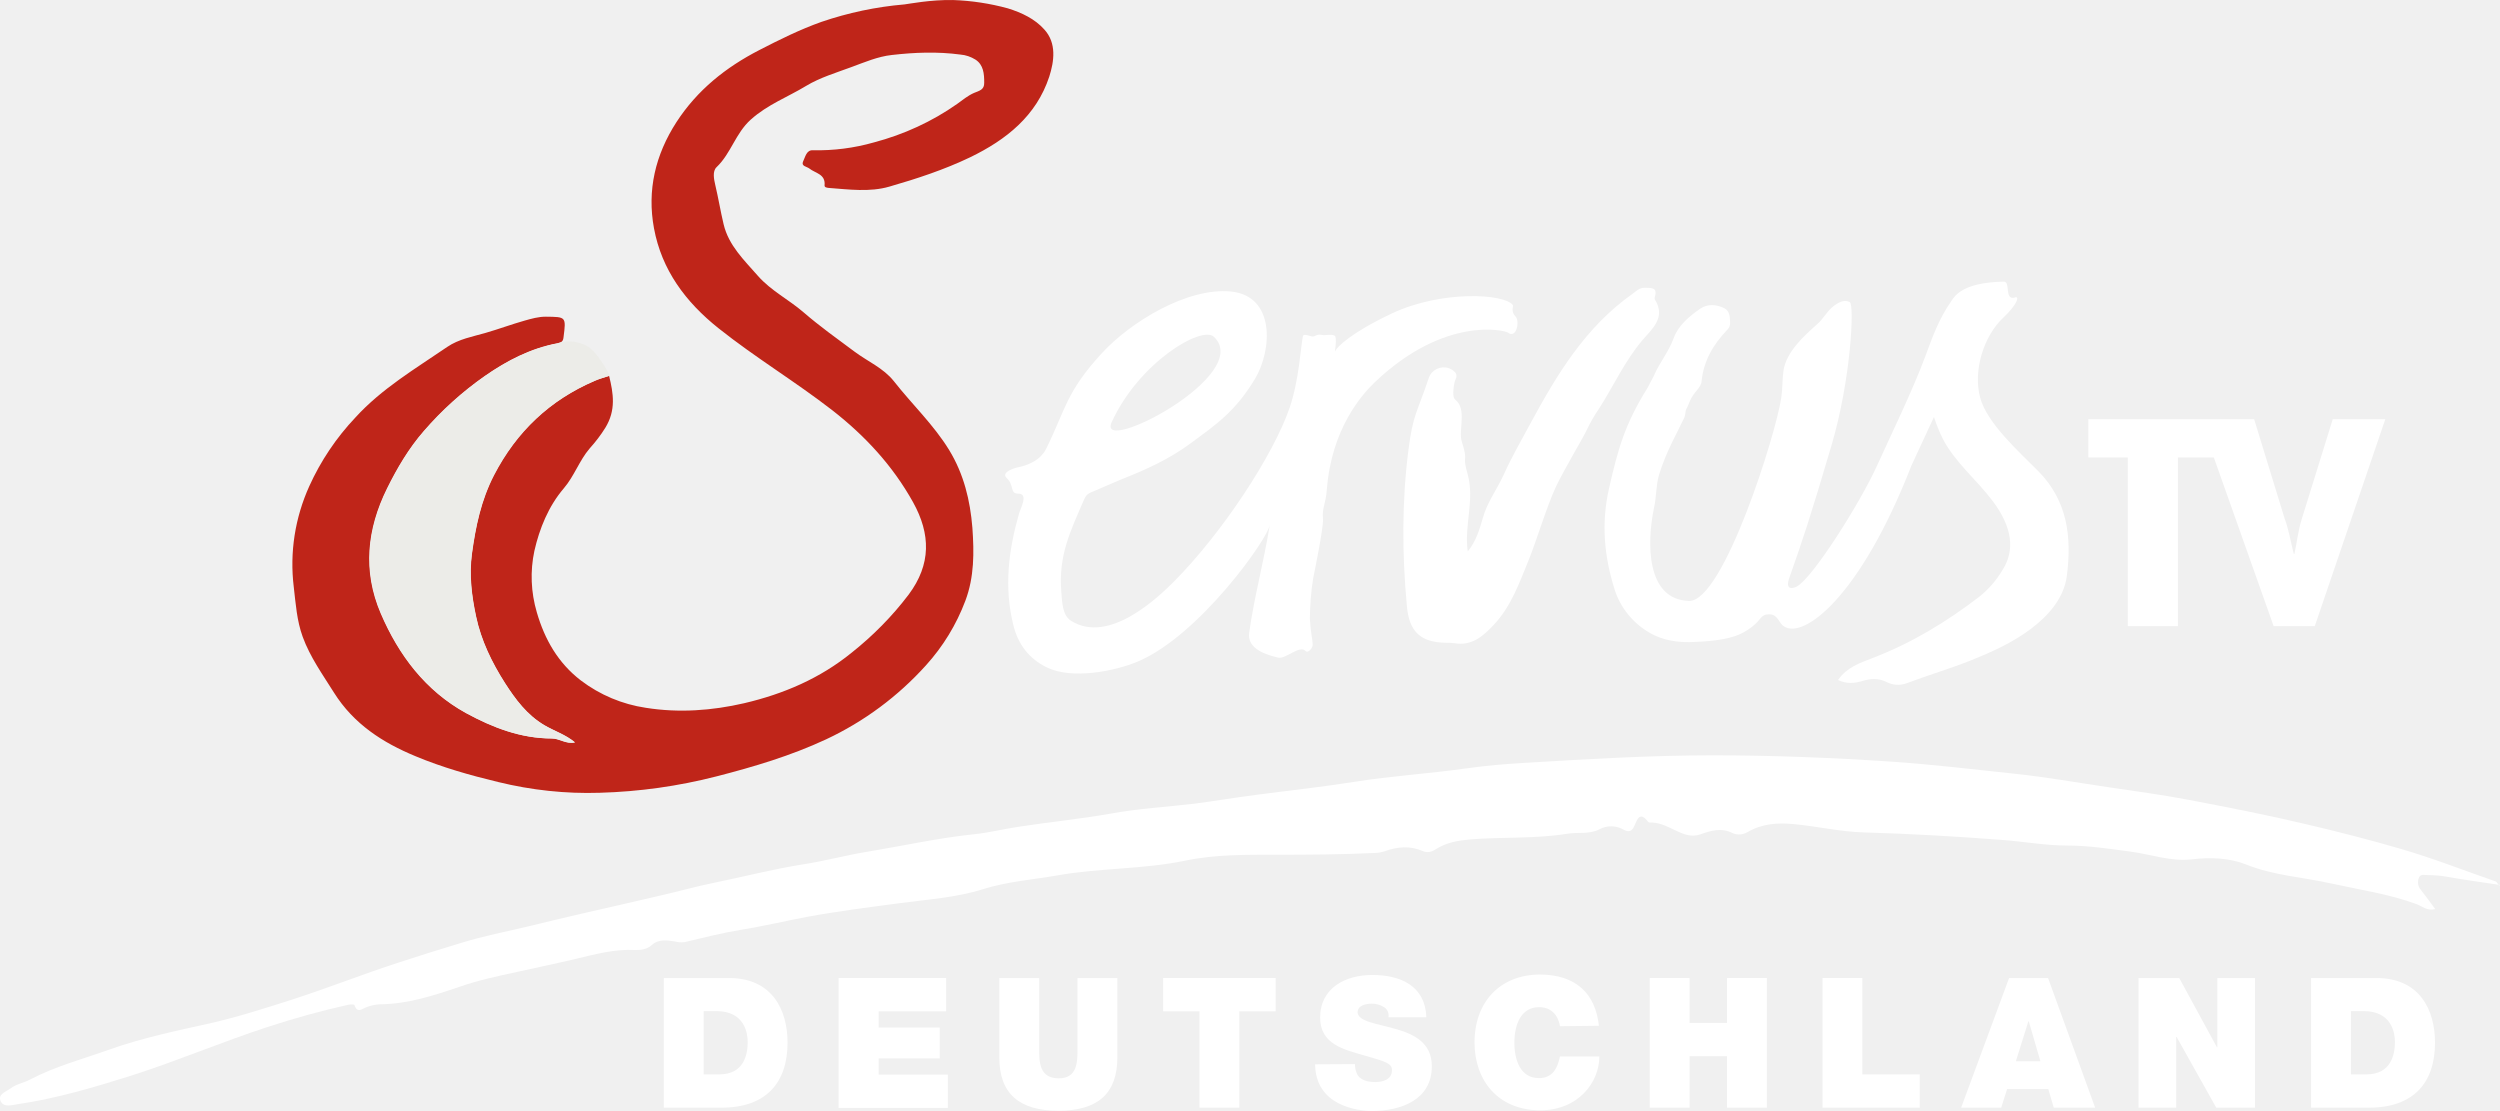
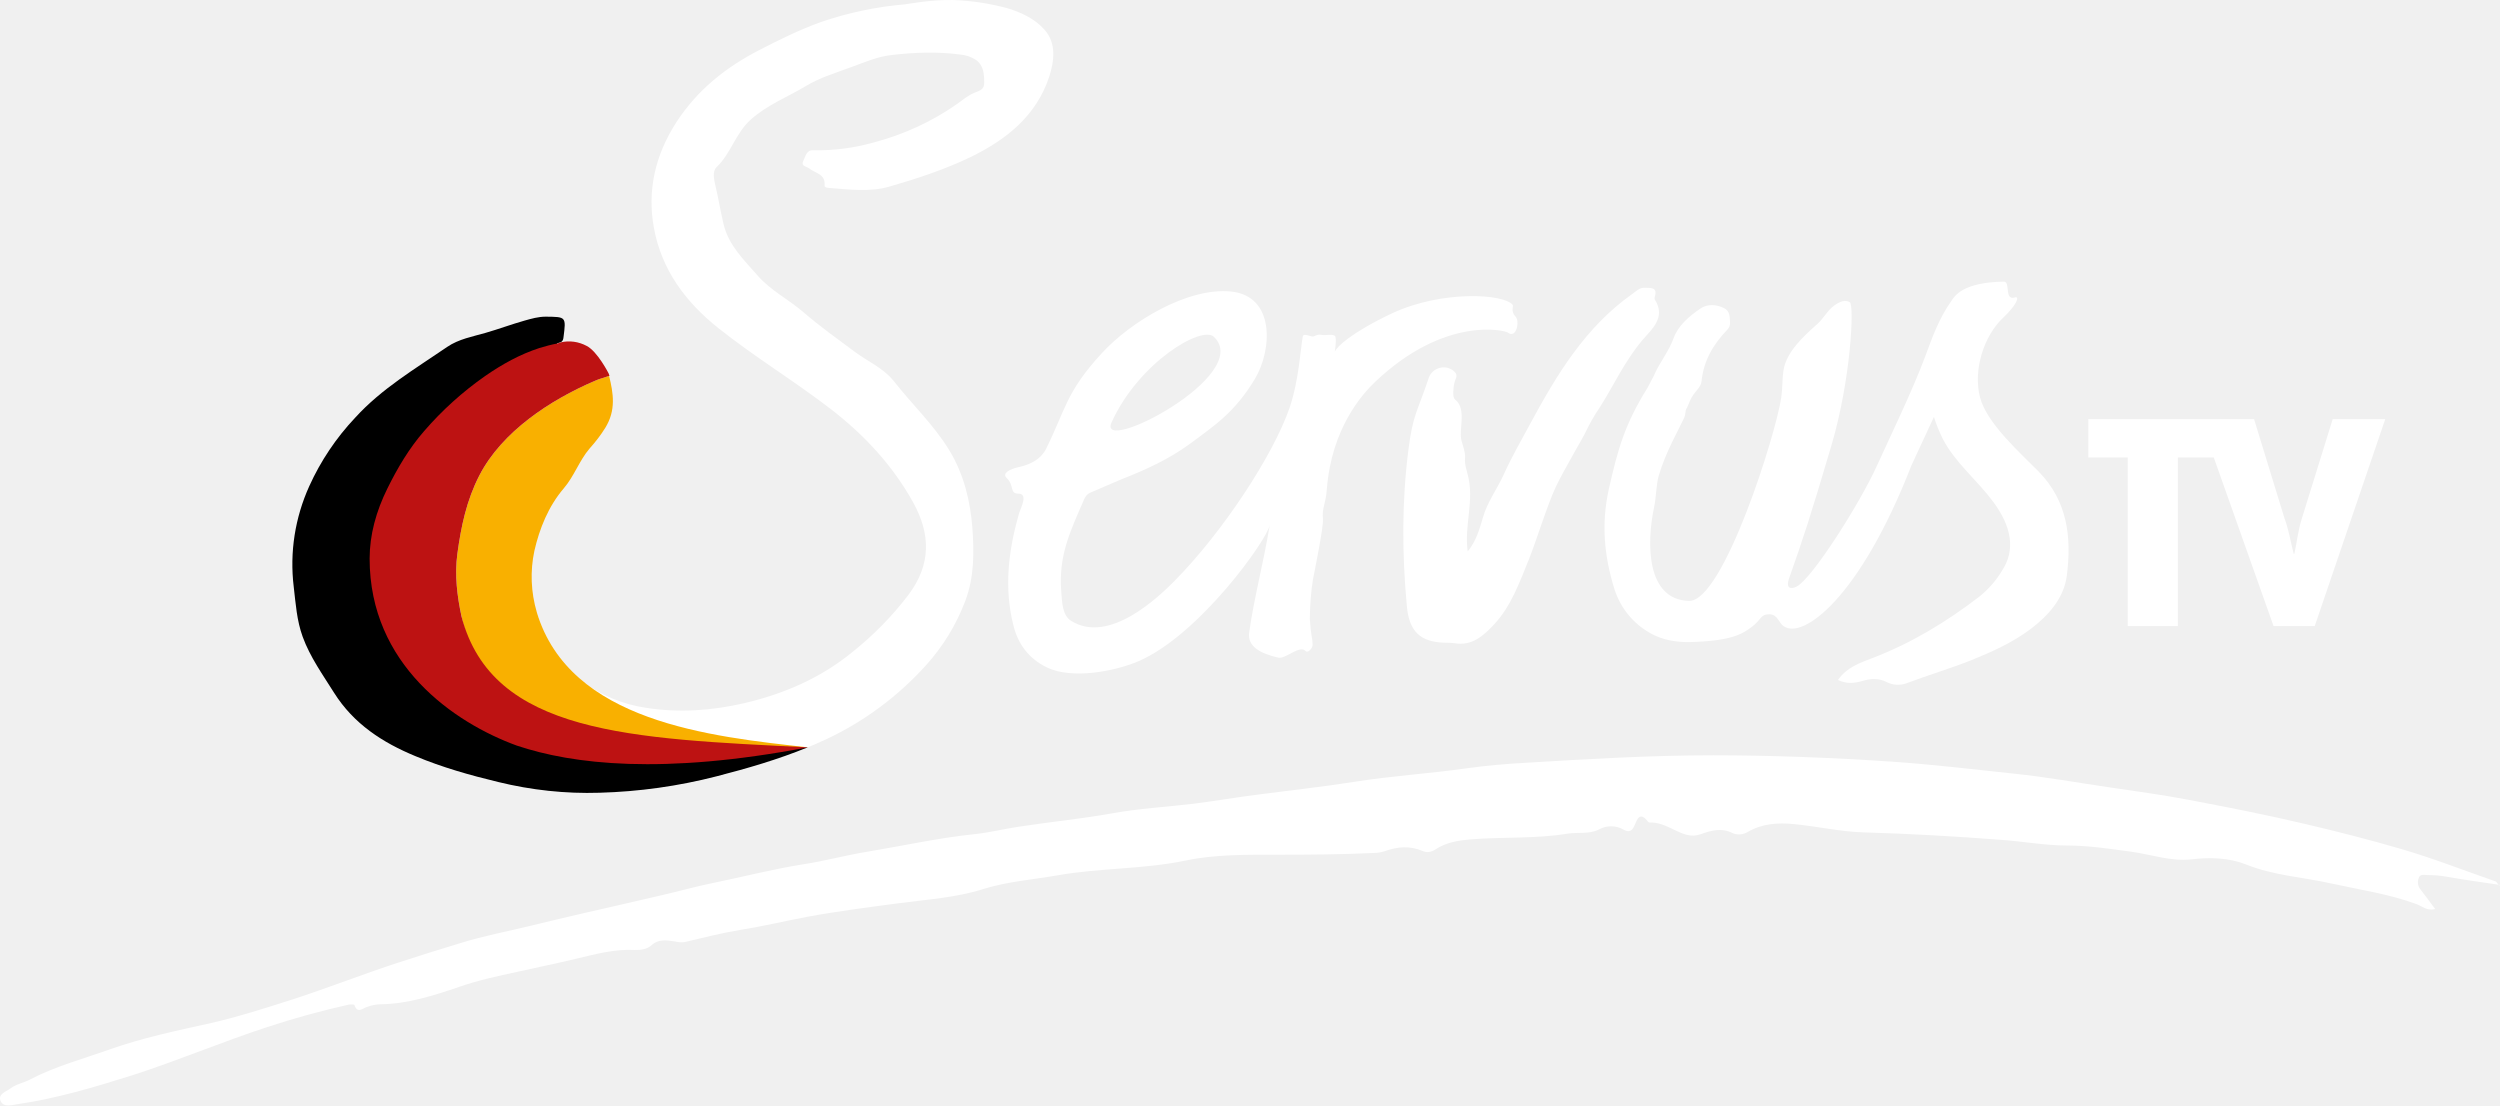
- <svg xmlns="http://www.w3.org/2000/svg" space="preserve" version="1.1" viewBox="0 0 1141.6 507.31">
-   <path class="st0" d="m460.23 3.814c6.4 2 12.3 4.8 16.6 9.6 5.8 6.3 4.5 14.7 2.3 21.6-5.9 17.9-19.6 28.8-36.1 36.8-11.9 5.7-24.4 9.8-36.9 13.4-8.9 2.6-18.5 1.3-27.7 0.6-0.8-0.1-2-0.2-1.9-1.2 0.5-5.2-4.3-5.5-7-7.7-1.2-0.9-3.8-1-2.8-3.2 1-2 1.5-5.3 4.5-5.1 9.4 0.2 18.8-1 27.9-3.6 13.6-3.6 26.5-9.5 38-17.6 2.5-1.8 4.9-3.8 7.7-5 2.4-1 4.7-1.4 4.6-4.7 0-4-0.3-8.1-4-10.5-2.1-1.3-4.4-2.1-6.9-2.3-10.5-1.4-20.9-1-31.3 0.2-6.4 0.7-12.4 3.3-18.4 5.5-7 2.6-14.4 4.8-20.7 8.6-8.4 5.1-17.6 8.5-25.3 15.4-7 6.3-9 15.4-15.6 21.7-2 1.9-1.2 5.6-0.6 8.2 1.4 5.9 2.4 12 3.8 17.9 2.3 9.7 9.4 16.4 15.7 23.6 6 6.8 14.1 10.8 20.8 16.6 7.4 6.4 15.4 12.1 23.2 17.9 6 4.5 13.2 7.5 18 13.5 8.3 10.6 18.2 19.9 25.3 31.5 6.7 11 9.6 23 10.6 35.5 0.8 11.2 0.9 22.4-3.2 33.3s-10.2 20.9-18 29.5c-12.8 14.2-28.3 25.7-45.6 33.8-16.1 7.5-32.9 12.5-50 16.9-17.5 4.5-35.4 7-53.4 7.5-15.6 0.5-31.2-1.2-46.3-4.9-12.9-3.1-25.6-6.7-37.8-11.8-15-6.2-28.2-14.7-37.2-29-5.2-8.3-10.9-16.2-14.3-25.5-2.7-7.4-3.2-15.2-4.1-22.9-1.9-15.7 0.6-31.5 7.1-45.9 5.2-11.5 12.3-22.1 21-31.3 12.1-13.3 27.4-22.3 42-32.3 5.3-3.6 11.6-4.7 17.5-6.4s11.8-3.9 17.8-5.6c3.2-0.9 6.3-1.8 9.7-1.8 9.3 0.1 9.3 0 8.1 9.4-0.2 1.9-0.9 2.3-2.7 2.7-12.3 2.3-23.1 7.9-33.3 15-10.3 7.2-19.7 15.7-27.9 25.2-6.8 7.8-12.1 16.8-16.7 26.1-9.2 18.6-11.2 37.7-2.9 57.1 8.2 19.1 20.4 35.3 38.9 45.5 12.1 6.6 25 11.6 39.2 11.6 3.5 0 6.5 2.7 10.5 1.8-4.3-3.6-9.5-5.2-14-7.9-7.9-4.7-13.1-11.8-17.9-19.2-6-9.4-10.9-19.5-13.2-30.4-2-9.4-3.2-18.9-1.9-28.6 1.7-12.5 4.2-24.5 10-35.9 10.3-19.9 25.5-34.3 46-43.1 2-0.9 4.3-1.5 6.7-2.3 2 8.1 3.2 15.7-1.7 23.7-2.1 3.4-4.5 6.5-7.2 9.5-4.7 5.5-7 12.6-11.8 18.2-7 8.2-11.1 18.4-13.4 28.5-2 9.3-1.6 18.9 1.1 28.1 3.6 12.4 9.7 23.1 20.1 31.1 8.7 6.6 18.9 10.9 29.7 12.5 15.1 2.4 30.2 1.3 44.9-2.1 17.9-4.2 34.6-11.3 49.1-23.1 9.7-7.7 18.5-16.6 26-26.5 10.3-13.8 10.1-27.6 2-42.2-9.3-16.7-21.9-30.3-36.9-42-16.9-13.1-35.2-24.1-51.9-37.4-15.1-12-26-26.7-29.5-45.7-3.2-17.3 0.6-33.5 10.3-48.5 9.5-14.6 22.4-24.9 37.7-32.8 9.3-4.8 18.6-9.4 28.4-12.9 12.3-4.2 25-6.9 38-8 1.8-0.2 11.9-2.2 22.2-2 8.6 0.3 16.9 1.6 25 3.8" fill="#bf2519" />
-   <path class="st1" d="m254.73 156.81c0.5-0.1 0.9-0.2 1.4-0.4-0.5 0.1-1 0.2-1.4 0.4-2.9 0.5-5.7 1.3-8.4 2.1-8.9 2.9-17 7.4-24.8 12.8-10.3 7.2-19.7 15.7-27.9 25.2-6.8 7.8-12.1 16.8-16.7 26.1-9.2 18.6-11.2 37.7-2.9 57.1 8.2 19.1 20.4 35.3 38.9 45.5 12.1 6.6 25 11.6 39.2 11.6 3.6 0 6.5 2.7 10.5 1.8-4.3-3.6-9.5-5.2-14.1-7.9-7.9-4.7-13.1-11.7-17.9-19.2-6-9.4-10.9-19.5-13.2-30.4-2-9.4-3.2-18.9-1.9-28.6 1.7-12.5 4.2-24.5 10.1-35.9 10.3-19.9 25.5-34.3 46-43.1 2-0.9 4.3-1.5 6.7-2.3-0.1-0.4-0.3-0.8-0.4-1.1 0 0-5.1-10.1-10.1-12.6-3.6-1.9-7.7-2.5-11.7-1.6" fill="#ecece8" />
-   <g transform="translate(-32.671 -103.59)" fill="#fff">
-     <path class="st1" d="m1174.3 507.7c-8.8-1.3-16.7-2.4-24.6-3.8-2.8-0.5-5.6-0.7-8.4-0.7-1.6 0-3.6-0.7-4.2 1.6-0.6 1.8-0.2 3.7 1 5.1 2.2 2.8 4.3 5.7 6.6 8.8-3.7 1-6-1.3-8.4-2.2-12.7-4.7-26.1-6.6-39.2-9.5-13-2.9-26.3-3.6-38.9-8.7-7.6-3-16.4-3.3-24.6-2.3-9.8 1.1-18.7-2.3-27.9-3.5-9.7-1.3-19.2-2.8-29.1-2.8-10.1 0-20.1-1.9-30.2-2.6-20.9-1.6-41.7-2.8-62.7-3.4-10.7-0.3-21.3-2.8-32-3.8-7.3-0.7-14.5-0.2-21.1 3.7-2.1 1.2-4.6 1.4-6.8 0.4-5.2-2.6-9.9-1.1-14.7 0.6-4 1.4-7.5 0-10.9-1.6-3.6-1.7-7-3.6-11-3.8-0.7 0-1.6 0.1-1.9-0.3-3.8-5-5-1.2-6.3 1.8-1.1 2.5-2.5 3.1-5 1.7-3.4-1.9-7.6-2-11-0.1-4.7 2.4-9.8 1.2-14.6 2-14.7 2.4-29.5 1.4-44.3 2.6-5.7 0.5-11 1.4-15.8 4.5-2 1.3-3.8 1.7-6 0.8-5.8-2.5-11.5-2-17.3 0.1-1.6 0.5-3.2 0.8-4.9 0.8-14.7 0.7-29.3 0.8-44 0.8-14.1 0-28.5-0.2-42.2 2.7-19.3 4-39 3.3-58.2 6.7-11.4 2-22.9 2.8-34.1 6.3-12.3 3.9-25.3 4.7-38 6.4-14.3 1.9-28.5 3.7-42.6 6.3-10 1.9-20 4.3-30.1 5.9-8.6 1.4-17.1 3.6-25.6 5.6-1.5 0.2-2.9 0.1-4.4-0.3-3.7-0.5-7.4-1.3-10.8 1.8-1.9 1.7-4.7 2.2-7.5 2.1-9.2-0.5-18 1.9-26.8 4s-18 4-27 6c-8.8 1.9-17.7 3.8-26.3 6.8-11.8 4-23.7 7.9-36.4 8-2 0.1-3.9 0.5-5.8 1.2-2 0.6-4.4 3.3-5.8-0.9-0.1-0.3-1.9-0.3-2.8-0.1-12.5 2.8-24.8 6.2-37 10.2-20.8 6.8-41 15.4-61.9 22.1-17.1 5.4-34.3 10.5-52 13.1-2.7 0.4-6.4 1.6-7.8-1.3-1.5-3.3 2.5-4.4 4.5-5.9 2.6-2 6-2.5 8.8-4 11.6-6.1 24.2-9.4 36.5-13.8 15-5.3 30.3-8.5 45.7-11.9 12.7-2.9 25.2-6.9 37.7-10.9 16.4-5.3 32.5-11.7 48.9-17 9.2-3 18.4-5.9 27.7-8.7 10.5-3.3 21.3-5.3 32-7.9 7.8-1.9 15.7-3.8 23.5-5.6 12.1-2.8 24.3-5.5 36.5-8.4 7.9-1.8 15.6-4 23.5-5.6 13.7-2.8 27.2-6.3 41-8.5 9.9-1.5 19.7-4.2 29.6-5.8 16.3-2.7 32.4-6.3 48.9-8 6.6-0.7 13-2.3 19.5-3.3 14.2-2.2 28.6-3.6 42.7-6.1 12.5-2.3 25.3-3 37.9-4.5 9.4-1.2 18.7-2.8 28-4 15.1-2 30.2-3.6 45.3-6 16.9-2.7 33.9-3.7 50.8-6.1 9.2-1.3 18.5-2.1 27.7-2.6 28.4-1.7 56.7-3.4 85.2-3.4 27.3 0 54.5 1.1 81.7 2.9 18.7 1.3 37.3 3.5 55.9 5.5 14.5 1.5 28.8 4.1 43.2 6.2 12.1 1.8 24.2 3.4 36.2 5.7 17.9 3.4 35.9 6.9 53.6 11.1 14.5 3.4 29 7.1 43.4 11.3 14.8 4.3 29 9.9 43.4 14.9 0.4 0.1 0.6 0.7 1.6 1.9" />
-     <path class="st1" d="m702.9 355.4c3.8-4.6 5.4-10.1 6.9-15.3 2-7.2 6.5-13.1 9.5-19.7 3.6-8 8-15.6 12.2-23.4 12.1-22.4 25.2-44.1 46.6-59.2 1.7-1.2 3.2-2.9 5.6-2.8 2.8 0.1 6.1-0.4 4.6 4.3-0.1 0.3-0.1 0.7 0 1 5.4 8.4-1.6 13.8-5.7 18.7-8 9.5-13 20.6-19.5 30.8-2.4 3.5-4.5 7.2-6.3 11-1 2.3-9.9 17.2-13.7 25.2-4 8.6-8.9 24.7-12.2 32.9-4.3 10.5-8.1 21.5-16.1 30-4.8 5.1-10 9.8-18 8.4-1.3-0.2-2.7-0.2-4-0.2-11.6-0.2-16.7-5.2-17.7-16.9-2.2-23.7-2.3-47.4 0.7-71 2.1-16.6 4-17.1 9.3-33 1.3-3.8 5.4-5.7 9.1-4.5 1 0.4 2 0.9 2.7 1.7 0.9 0.7 1.1 2 0.6 3-0.7 1.6-1 3.3-1.1 5-0.2 1.6-0.2 4 0.8 4.7 5.5 4.3 1.3 14.1 3 19.2 3.2 10-0.1 5.3 2.6 14.6 3.4 12.1-1.6 23.3 0.1 35.5" />
-     <path class="st1" d="m723.5 242.9c-3.8-5.2-32.4-6.9-55.2 3.8-18.8 8.9-25.1 15.3-26 17.3-0.3 0.7 0.8-4.1 0.2-6.6-0.3-1.2-3.1-0.9-4.6-0.8-2.4 0.2-2.1-0.9-5.3 0.6-1 0.5-4.6-1.8-5 0-1 5.1-1.7 19.8-6 32.5-7.4 21.6-30.6 57-52.8 79.4-7 7-29.6 28.9-47 18-4-2.5-4.1-8.3-4.5-13.3-1.3-16.6 4-27.3 10.4-42.1 1.2-2.7 2.3-2.9 4.9-4 4-1.7 8-3.5 12.1-5.2 11.4-4.5 21.8-9.2 31.7-16.5 11.2-8.3 20.3-14.3 29.4-29.5 7.8-13.1 9.3-37.8-11.1-39.8-19.8-1.9-45.7 13.8-58.9 28.2-16.3 17.7-16.5 25.6-25.4 43.6-0.4 0.8-0.8 1.5-1.4 2.2-2.8 3.7-7.6 5.5-11.6 6.3-3 0.7-7.5 2.6-5 4.9 3.5 3.3 1.3 7.1 5.2 7.1 4.9 0 1.1 6.6 0.4 9.1-4.8 16.8-6.9 33.7-2.6 50.9 2.1 8.7 7.1 15.4 15.4 19.4 11.4 5.5 30.8 1.8 41.6-2.8 28-11.9 59.3-56.1 60.1-62.3-2.9 17.8-7.1 32.8-9.4 49.2-0.9 6.4 5.4 9.6 13.3 11.4 3.3 0.8 9.8-6 12.5-3 1 1.1 3.2-1.3 3.2-2.9-0.1-3.4-0.8-3.8-1.3-11.9 0.1-6.1 0.5-12.3 1.5-18.3 0.6-3 4.8-23.5 4.5-27.1-0.5-5.6 1.2-6.2 1.8-14 2.2-27.3 15.8-42.8 22-48.7 31.9-30.3 59.3-23.6 60.7-22.5 3.9 2.9 5.5-5.4 3.4-7.4-2.3-2.4-0.8-4.7-1.2-5.2m-136.5 14.5c18.4 17.5-53.9 54.7-46.7 39 12.5-27.4 41.2-44.3 46.7-39" />
-     <path class="st1" d="m846.1 285c0.6-4 0.4-8.5 1-12.3 1.3-8.4 9.2-15.6 15.4-21.1 2.9-2.5 4.5-6.1 7.8-8.5 2.5-1.8 5-2.8 7.1-1.5s0.5 35.3-8.4 65.4c-9.6 32.5-12.9 42.5-19.3 60.6-1.8 5.1 1.1 5 3.3 3.9 7-3.3 29.3-38.5 36.9-55.5 5.5-12.2 16.1-33.9 22.1-50.1 2.9-7.8 5.9-16.6 11.9-25.1 1.4-2 5-8.3 23.8-8.6 3.3-0.1-0.1 9.2 5.5 7.1 1.8 0-0.3 4.2-5.5 9.1-9.3 8.6-14.1 24.5-10.8 36.8 3.1 11.7 18.2 25.1 26.6 33.6 13.4 13.6 15.2 30.2 13 47.6-1.3 10.3-8.3 18.2-16.5 24.4s-17.8 10.5-27.2 14.3c-9.6 3.8-19.7 6.8-29.5 10.5-3 1.1-6.4 0.9-9.2-0.6-3.6-1.8-7.3-1.6-11.1-0.4-3.5 1-7.1 1.4-11-0.5 4-5.8 10-7.8 15.7-10 17.8-6.8 33.8-16.5 48.9-28.1 4.1-3.3 7.6-7.3 10.3-11.8 6.2-9.4 4.5-20.1-4.2-31.7-7.3-9.8-17.3-17.7-22.9-28.6-1.6-3.2-2.9-6.5-4-9.9-3.8 8.3-6.6 14.1-10.3 22.2-23.6 60.6-49.5 79.4-58.2 73.4-2.4-1.4-2.7-5.5-6.7-5.5-4.1 0-3.5 2.4-8 5.8s-9.7 6.4-28.2 6.9c-4.9 0.1-12.1-0.5-18.5-4.3-7.5-4.3-13.2-11.3-15.9-19.6-4.8-15.3-6.2-30.2-2.6-46.2 4.1-18.1 7.2-29.3 17.6-46l2.8-5.3c2.5-6 6.8-11 9.1-17.3 2-5.7 7-10 12.1-13.5 3.3-2.3 7.3-2.1 11-0.3 2.6 1.3 2.6 4 2.7 6.5 0.1 1.3-0.4 2.6-1.4 3.5-6.3 6.6-10.7 14.1-11.6 23.3-0.3 3.3-3.4 4.6-5.3 9-0.4 1-1.3 3.2-1.7 3.8-0.5 0.9-0.2 2.3-1 4.1-3 6.4-8.2 15.2-11.5 26.1-1.3 4.4-1.2 10.3-2.2 14.7-3.4 16.1-3.7 42.1 15.9 42.7 15.7 0.6 39.9-76.6 42.2-93" />
-     <path class="st1" d="m1097.9 295-14 45.1c-1.8 5.5-2.3 10.9-3.5 16.4h-0.3c-1.4-5.4-2.2-10.8-4.2-16.2l-13.9-45.3h-75.7v17.5h18v77h22.9v-77h16.4l27.3 77h18.8l32.2-94.5z" />
+ <svg xmlns="http://www.w3.org/2000/svg" width="800" height="353.74" space="preserve" version="1.1" viewBox="0 0 800 353.74">
+   <g fill="#fff">
+     <path class="st0" d="m322.51 2.673c4.485 1.401 8.619 3.364 11.632 6.727 4.064 4.415 3.153 10.301 1.612 15.136-4.134 12.543-13.735 20.182-25.297 25.788-8.339 3.994-17.098 6.867-25.858 9.39-6.237 1.822-12.964 0.911-19.411 0.42-0.561-0.07-1.401-0.14-1.331-0.841 0.35-3.644-3.013-3.854-4.905-5.396-0.841-0.631-2.663-0.701-1.962-2.242 0.701-1.401 1.051-3.714 3.153-3.574 6.587 0.14 13.174-0.701 19.551-2.523 9.53-2.523 18.57-6.657 26.629-12.333 1.752-1.261 3.434-2.663 5.396-3.504 1.682-0.701 3.293-0.981 3.224-3.293 0-2.803-0.21-5.676-2.803-7.358-1.472-0.911-3.083-1.472-4.835-1.612-7.358-0.981-14.646-0.701-21.934 0.14-4.485 0.491-8.689 2.312-12.894 3.854-4.905 1.822-10.091 3.364-14.506 6.027-5.886 3.574-12.333 5.956-17.729 10.792-4.905 4.415-6.307 10.792-10.932 15.206-1.401 1.331-0.841 3.924-0.42 5.746 0.981 4.134 1.682 8.409 2.663 12.543 1.612 6.797 6.587 11.492 11.002 16.538 4.205 4.765 9.881 7.568 14.576 11.632 5.186 4.485 10.792 8.479 16.257 12.543 4.205 3.153 9.25 5.256 12.614 9.46 5.816 7.428 12.754 13.945 17.729 22.074 4.695 7.708 6.727 16.117 7.428 24.877 0.561 7.848 0.631 15.697-2.242 23.335-2.873 7.638-7.148 14.646-12.614 20.672-8.97 9.951-19.831 18.009-31.954 23.685-11.282 5.256-23.055 8.759-35.038 11.843-57.162-7.849-57.532-23.285-57.532-52.486 2.523 8.689 6.797 16.187 14.085 21.793 6.097 4.625 13.244 7.638 20.812 8.759 10.581 1.682 21.163 0.911 31.464-1.472 12.543-2.943 24.246-7.918 34.407-16.187 6.797-5.396 12.964-11.632 18.22-18.57 7.218-9.67 7.078-19.341 1.401-29.572-6.517-11.703-15.346-21.233-25.858-29.432-11.843-9.18-24.666-16.888-36.369-26.208-10.581-8.409-18.22-18.71-20.672-32.024-2.242-12.123 0.42-23.475 7.218-33.987 6.657-10.231 15.697-17.449 26.418-22.985 6.517-3.364 13.034-6.587 19.901-9.04 8.619-2.943 17.519-4.835 26.629-5.606 1.261-0.14 8.339-1.542 15.557-1.401 6.027 0.21 11.843 1.121 17.519 2.663" stroke-width=".701" />
+     <g transform="matrix(.70075 0 0 .70075 -22.894 -72.591)">
+       <path class="st1" d="m1174.3 507.7c-8.8-1.3-16.7-2.4-24.6-3.8-2.8-0.5-5.6-0.7-8.4-0.7-1.6 0-3.6-0.7-4.2 1.6-0.6 1.8-0.2 3.7 1 5.1 2.2 2.8 4.3 5.7 6.6 8.8-3.7 1-6-1.3-8.4-2.2-12.7-4.7-26.1-6.6-39.2-9.5-13-2.9-26.3-3.6-38.9-8.7-7.6-3-16.4-3.3-24.6-2.3-9.8 1.1-18.7-2.3-27.9-3.5-9.7-1.3-19.2-2.8-29.1-2.8-10.1 0-20.1-1.9-30.2-2.6-20.9-1.6-41.7-2.8-62.7-3.4-10.7-0.3-21.3-2.8-32-3.8-7.3-0.7-14.5-0.2-21.1 3.7-2.1 1.2-4.6 1.4-6.8 0.4-5.2-2.6-9.9-1.1-14.7 0.6-4 1.4-7.5 0-10.9-1.6-3.6-1.7-7-3.6-11-3.8-0.7 0-1.6 0.1-1.9-0.3-3.8-5-5-1.2-6.3 1.8-1.1 2.5-2.5 3.1-5 1.7-3.4-1.9-7.6-2-11-0.1-4.7 2.4-9.8 1.2-14.6 2-14.7 2.4-29.5 1.4-44.3 2.6-5.7 0.5-11 1.4-15.8 4.5-2 1.3-3.8 1.7-6 0.8-5.8-2.5-11.5-2-17.3 0.1-1.6 0.5-3.2 0.8-4.9 0.8-14.7 0.7-29.3 0.8-44 0.8-14.1 0-28.5-0.2-42.2 2.7-19.3 4-39 3.3-58.2 6.7-11.4 2-22.9 2.8-34.1 6.3-12.3 3.9-25.3 4.7-38 6.4-14.3 1.9-28.5 3.7-42.6 6.3-10 1.9-20 4.3-30.1 5.9-8.6 1.4-17.1 3.6-25.6 5.6-1.5 0.2-2.9 0.1-4.4-0.3-3.7-0.5-7.4-1.3-10.8 1.8-1.9 1.7-4.7 2.2-7.5 2.1-9.2-0.5-18 1.9-26.8 4s-18 4-27 6c-8.8 1.9-17.7 3.8-26.3 6.8-11.8 4-23.7 7.9-36.4 8-2 0.1-3.9 0.5-5.8 1.2-2 0.6-4.4 3.3-5.8-0.9-0.1-0.3-1.9-0.3-2.8-0.1-12.5 2.8-24.8 6.2-37 10.2-20.8 6.8-41 15.4-61.9 22.1-17.1 5.4-34.3 10.5-52 13.1-2.7 0.4-6.4 1.6-7.8-1.3-1.5-3.3 2.5-4.4 4.5-5.9 2.6-2 6-2.5 8.8-4 11.6-6.1 24.2-9.4 36.5-13.8 15-5.3 30.3-8.5 45.7-11.9 12.7-2.9 25.2-6.9 37.7-10.9 16.4-5.3 32.5-11.7 48.9-17 9.2-3 18.4-5.9 27.7-8.7 10.5-3.3 21.3-5.3 32-7.9 7.8-1.9 15.7-3.8 23.5-5.6 12.1-2.8 24.3-5.5 36.5-8.4 7.9-1.8 15.6-4 23.5-5.6 13.7-2.8 27.2-6.3 41-8.5 9.9-1.5 19.7-4.2 29.6-5.8 16.3-2.7 32.4-6.3 48.9-8 6.6-0.7 13-2.3 19.5-3.3 14.2-2.2 28.6-3.6 42.7-6.1 12.5-2.3 25.3-3 37.9-4.5 9.4-1.2 18.7-2.8 28-4 15.1-2 30.2-3.6 45.3-6 16.9-2.7 33.9-3.7 50.8-6.1 9.2-1.3 18.5-2.1 27.7-2.6 28.4-1.7 56.7-3.4 85.2-3.4 27.3 0 54.5 1.1 81.7 2.9 18.7 1.3 37.3 3.5 55.9 5.5 14.5 1.5 28.8 4.1 43.2 6.2 12.1 1.8 24.2 3.4 36.2 5.7 17.9 3.4 35.9 6.9 53.6 11.1 14.5 3.4 29 7.1 43.4 11.3 14.8 4.3 29 9.9 43.4 14.9 0.4 0.1 0.6 0.7 1.6 1.9" />
+       <path class="st1" d="m702.9 355.4c3.8-4.6 5.4-10.1 6.9-15.3 2-7.2 6.5-13.1 9.5-19.7 3.6-8 8-15.6 12.2-23.4 12.1-22.4 25.2-44.1 46.6-59.2 1.7-1.2 3.2-2.9 5.6-2.8 2.8 0.1 6.1-0.4 4.6 4.3-0.1 0.3-0.1 0.7 0 1 5.4 8.4-1.6 13.8-5.7 18.7-8 9.5-13 20.6-19.5 30.8-2.4 3.5-4.5 7.2-6.3 11-1 2.3-9.9 17.2-13.7 25.2-4 8.6-8.9 24.7-12.2 32.9-4.3 10.5-8.1 21.5-16.1 30-4.8 5.1-10 9.8-18 8.4-1.3-0.2-2.7-0.2-4-0.2-11.6-0.2-16.7-5.2-17.7-16.9-2.2-23.7-2.3-47.4 0.7-71 2.1-16.6 4-17.1 9.3-33 1.3-3.8 5.4-5.7 9.1-4.5 1 0.4 2 0.9 2.7 1.7 0.9 0.7 1.1 2 0.6 3-0.7 1.6-1 3.3-1.1 5-0.2 1.6-0.2 4 0.8 4.7 5.5 4.3 1.3 14.1 3 19.2 3.2 10-0.1 5.3 2.6 14.6 3.4 12.1-1.6 23.3 0.1 35.5" />
+       <path class="st1" d="m723.5 242.9c-3.8-5.2-32.4-6.9-55.2 3.8-18.8 8.9-25.1 15.3-26 17.3-0.3 0.7 0.8-4.1 0.2-6.6-0.3-1.2-3.1-0.9-4.6-0.8-2.4 0.2-2.1-0.9-5.3 0.6-1 0.5-4.6-1.8-5 0-1 5.1-1.7 19.8-6 32.5-7.4 21.6-30.6 57-52.8 79.4-7 7-29.6 28.9-47 18-4-2.5-4.1-8.3-4.5-13.3-1.3-16.6 4-27.3 10.4-42.1 1.2-2.7 2.3-2.9 4.9-4 4-1.7 8-3.5 12.1-5.2 11.4-4.5 21.8-9.2 31.7-16.5 11.2-8.3 20.3-14.3 29.4-29.5 7.8-13.1 9.3-37.8-11.1-39.8-19.8-1.9-45.7 13.8-58.9 28.2-16.3 17.7-16.5 25.6-25.4 43.6-0.4 0.8-0.8 1.5-1.4 2.2-2.8 3.7-7.6 5.5-11.6 6.3-3 0.7-7.5 2.6-5 4.9 3.5 3.3 1.3 7.1 5.2 7.1 4.9 0 1.1 6.6 0.4 9.1-4.8 16.8-6.9 33.7-2.6 50.9 2.1 8.7 7.1 15.4 15.4 19.4 11.4 5.5 30.8 1.8 41.6-2.8 28-11.9 59.3-56.1 60.1-62.3-2.9 17.8-7.1 32.8-9.4 49.2-0.9 6.4 5.4 9.6 13.3 11.4 3.3 0.8 9.8-6 12.5-3 1 1.1 3.2-1.3 3.2-2.9-0.1-3.4-0.8-3.8-1.3-11.9 0.1-6.1 0.5-12.3 1.5-18.3 0.6-3 4.8-23.5 4.5-27.1-0.5-5.6 1.2-6.2 1.8-14 2.2-27.3 15.8-42.8 22-48.7 31.9-30.3 59.3-23.6 60.7-22.5 3.9 2.9 5.5-5.4 3.4-7.4-2.3-2.4-0.8-4.7-1.2-5.2m-136.5 14.5c18.4 17.5-53.9 54.7-46.7 39 12.5-27.4 41.2-44.3 46.7-39" />
+       <path class="st1" d="m846.1 285c0.6-4 0.4-8.5 1-12.3 1.3-8.4 9.2-15.6 15.4-21.1 2.9-2.5 4.5-6.1 7.8-8.5 2.5-1.8 5-2.8 7.1-1.5s0.5 35.3-8.4 65.4c-9.6 32.5-12.9 42.5-19.3 60.6-1.8 5.1 1.1 5 3.3 3.9 7-3.3 29.3-38.5 36.9-55.5 5.5-12.2 16.1-33.9 22.1-50.1 2.9-7.8 5.9-16.6 11.9-25.1 1.4-2 5-8.3 23.8-8.6 3.3-0.1-0.1 9.2 5.5 7.1 1.8 0-0.3 4.2-5.5 9.1-9.3 8.6-14.1 24.5-10.8 36.8 3.1 11.7 18.2 25.1 26.6 33.6 13.4 13.6 15.2 30.2 13 47.6-1.3 10.3-8.3 18.2-16.5 24.4s-17.8 10.5-27.2 14.3c-9.6 3.8-19.7 6.8-29.5 10.5-3 1.1-6.4 0.9-9.2-0.6-3.6-1.8-7.3-1.6-11.1-0.4-3.5 1-7.1 1.4-11-0.5 4-5.8 10-7.8 15.7-10 17.8-6.8 33.8-16.5 48.9-28.1 4.1-3.3 7.6-7.3 10.3-11.8 6.2-9.4 4.5-20.1-4.2-31.7-7.3-9.8-17.3-17.7-22.9-28.6-1.6-3.2-2.9-6.5-4-9.9-3.8 8.3-6.6 14.1-10.3 22.2-23.6 60.6-49.5 79.4-58.2 73.4-2.4-1.4-2.7-5.5-6.7-5.5-4.1 0-3.5 2.4-8 5.8s-9.7 6.4-28.2 6.9c-4.9 0.1-12.1-0.5-18.5-4.3-7.5-4.3-13.2-11.3-15.9-19.6-4.8-15.3-6.2-30.2-2.6-46.2 4.1-18.1 7.2-29.3 17.6-46l2.8-5.3c2.5-6 6.8-11 9.1-17.3 2-5.7 7-10 12.1-13.5 3.3-2.3 7.3-2.1 11-0.3 2.6 1.3 2.6 4 2.7 6.5 0.1 1.3-0.4 2.6-1.4 3.5-6.3 6.6-10.7 14.1-11.6 23.3-0.3 3.3-3.4 4.6-5.3 9-0.4 1-1.3 3.2-1.7 3.8-0.5 0.9-0.2 2.3-1 4.1-3 6.4-8.2 15.2-11.5 26.1-1.3 4.4-1.2 10.3-2.2 14.7-3.4 16.1-3.7 42.1 15.9 42.7 15.7 0.6 39.9-76.6 42.2-93" />
+       <path class="st1" d="m1097.9 295-14 45.1c-1.8 5.5-2.3 10.9-3.5 16.4h-0.3c-1.4-5.4-2.2-10.8-4.2-16.2l-13.9-45.3h-75.7v17.5h18v77h22.9v-77h16.4l27.3 77h18.8l32.2-94.5z" />
+     </g>
  </g>
-   <g transform="translate(-32.671 -103.59)" fill="#fff">
-     <path class="st1" d="m335.7 550.2h29.9c19.7 0 26.7 14.6 26.7 29.5 0 18.1-9.6 29.7-30.2 29.7h-26.3v-59.2zm18.3 44h7.1c11.4 0 13-9.2 13-14.8 0-3.7-1.2-14.1-14.3-14.1h-5.8z" />
-     <path class="st1" d="m415.7 550.2h49v15.2h-30.8v7.4h27.9v14.1h-27.9v7.4h31.6v15.2h-49.9v-59.3z" />
-     <path class="st1" d="m542.9 586.5c0 16.4-8.9 24.3-26.9 24.3s-27-7.9-27-24.3v-36.3h18.2v32.2c0 6 0 13.6 8.9 13.6 8.6 0 8.6-7.5 8.6-13.6v-32.2h18.2z" />
-     <path class="st1" d="m580.4 565.4h-16.6v-15.2h51.4v15.2h-16.6v44h-18.2z" />
-     <path class="st1" d="m651.4 589.5c0 1.3 0.2 2.7 0.7 3.9 1.3 3.6 5.3 4.3 8.7 4.3 3 0 7.5-1 7.5-5.4 0-3.1-2.6-3.9-12.8-6.8-9.4-2.7-20-5.2-20-17.2 0-13.7 11.7-19.5 23.8-19.5 12.8 0 24.2 4.9 24.7 19.3h-17.3c0.3-1.9-0.5-3.8-2.2-4.7-1.6-1-3.5-1.5-5.4-1.5-2.5 0-6.5 0.7-6.5 4 0.3 4.2 8.8 5.1 17.2 7.5s16.7 6.2 16.7 17.1c0 15.4-14.2 20.4-27.3 20.4-6.7 0-25.8-2.4-26-21.3z" />
-     <path class="st1" d="m745 572.2c-0.3-2.2-2-8.7-9.5-8.7-8.5 0-11.3 8.3-11.3 16.2s2.7 16.2 11.2 16.2c6.1 0 8.5-4.3 9.6-9.9h18c0 11.9-9.7 24.6-27 24.6-19.1 0-30-13.5-30-31 0-18.6 11.8-31 30-31 16.2 0.1 25.2 8.6 26.8 23.4z" />
-     <path class="st1" d="m786 550.2h18.2v20.5h17.1v-20.5h18.2v59.2h-18.2v-23.5h-17.1v23.5h-18.2z" />
-     <path class="st1" d="m864.9 550.2h18.2v44h26.2v15.2h-44.4z" />
-     <path class="st1" d="m950.1 550.2h17.8l21.5 59.2h-18.9l-2.5-8.5h-18.8l-2.7 8.5h-18.3zm14.3 38-5.3-18.2h-0.2l-5.7 18.2z" />
-     <path class="st1" d="m1009.2 550.2h18.6l17.2 31.6h0.2v-31.6h17.2v59.2h-17.7l-18.1-32.3h-0.2v32.3h-17.2z" />
-     <path class="st1" d="m1088 550.2h29.9c19.7 0 26.7 14.6 26.7 29.5 0 18.1-9.6 29.7-30.2 29.7h-26.4zm18.2 44h7.1c11.3 0 13-9.2 13-14.8 0-3.7-1.2-14.1-14.3-14.1h-5.8z" />
-   </g>
+   <path class="st0" d="m258.46 239.15c-9.469 3.881-19.24 6.721-29.156 9.272-12.263 3.153-24.807 4.905-37.42 5.256-10.932 0.35-21.863-0.841-32.445-3.434-9.04-2.172-17.939-4.695-26.488-8.269-10.511-4.345-19.761-10.301-26.068-20.322-3.644-5.816-7.638-11.352-10.021-17.869-1.892-5.186-2.242-10.651-2.873-16.047-1.331-11.002 0.42-22.074 4.975-32.165 3.644-8.059 8.619-15.487 14.716-21.934 8.479-9.32 19.201-15.627 29.432-22.634 3.714-2.523 8.129-3.293 12.263-4.485s8.269-2.733 12.473-3.924c2.242-0.631 4.415-1.261 6.797-1.261 6.517 0.07 6.517 0 5.676 6.587-0.14 1.331-0.631 1.612-1.892 1.892-25.929 31.823-62.196 69.222-40.535 93.94 15.459 17.642 56.623 35.455 120.57 35.397z" stroke-width=".701" />
+   <path class="st0" d="m171.78 195.94c-1.892-6.447-2.173-13.174-0.772-19.691 1.612-7.078 4.485-14.225 9.39-19.971 3.364-3.924 4.976-8.899 8.269-12.753 1.892-2.102 3.573-4.275 5.045-6.657 3.426-5.593 2.596-10.908 1.2-16.569-1.633 0.538-3.199 0.956-4.563 1.57-14.365 6.167-29.693 16.257-36.911 30.202-4.134 7.989-5.887 16.398-7.079 25.157-0.911 6.797-0.07 13.454 1.332 20.041 8.642 41.496 67.619 42.352 110.78 41.876-31.21-3.469-76.169-8.113-86.69-43.205z" fill="#f9b000" stroke-width=".701" />
+   <path class="st1" d="m178.5 109.89c0.35-0.07 0.631-0.14 0.981-0.28-0.35 0.07-0.701 0.14-0.981 0.28-2.032 0.35-3.994 0.911-5.886 1.472-6.237 2.032-11.913 5.186-17.379 8.97-7.218 5.045-13.805 11.002-19.551 17.659-4.765 5.466-8.479 11.773-11.703 18.29-3.65 7.378-5.682 14.869-5.704 22.447 0 33.996 27.041 52.552 47.104 59.865 17.867 5.993 46.602 9.425 93.082 0.558-56.555-2.804-100.95-4.187-110.78-41.876-1.401-6.587-2.242-13.244-1.331-20.042 1.191-8.759 2.943-17.168 7.078-25.157 7.218-13.945 22.546-24.036 36.911-30.202 1.401-0.631 3.013-1.051 4.695-1.612-0.07-0.28-0.21-0.561-0.28-0.771 0 0-3.574-7.078-7.078-8.829-2.523-1.331-5.396-1.752-8.199-1.121" fill="#bd1212" stroke-width=".701" />
</svg>
